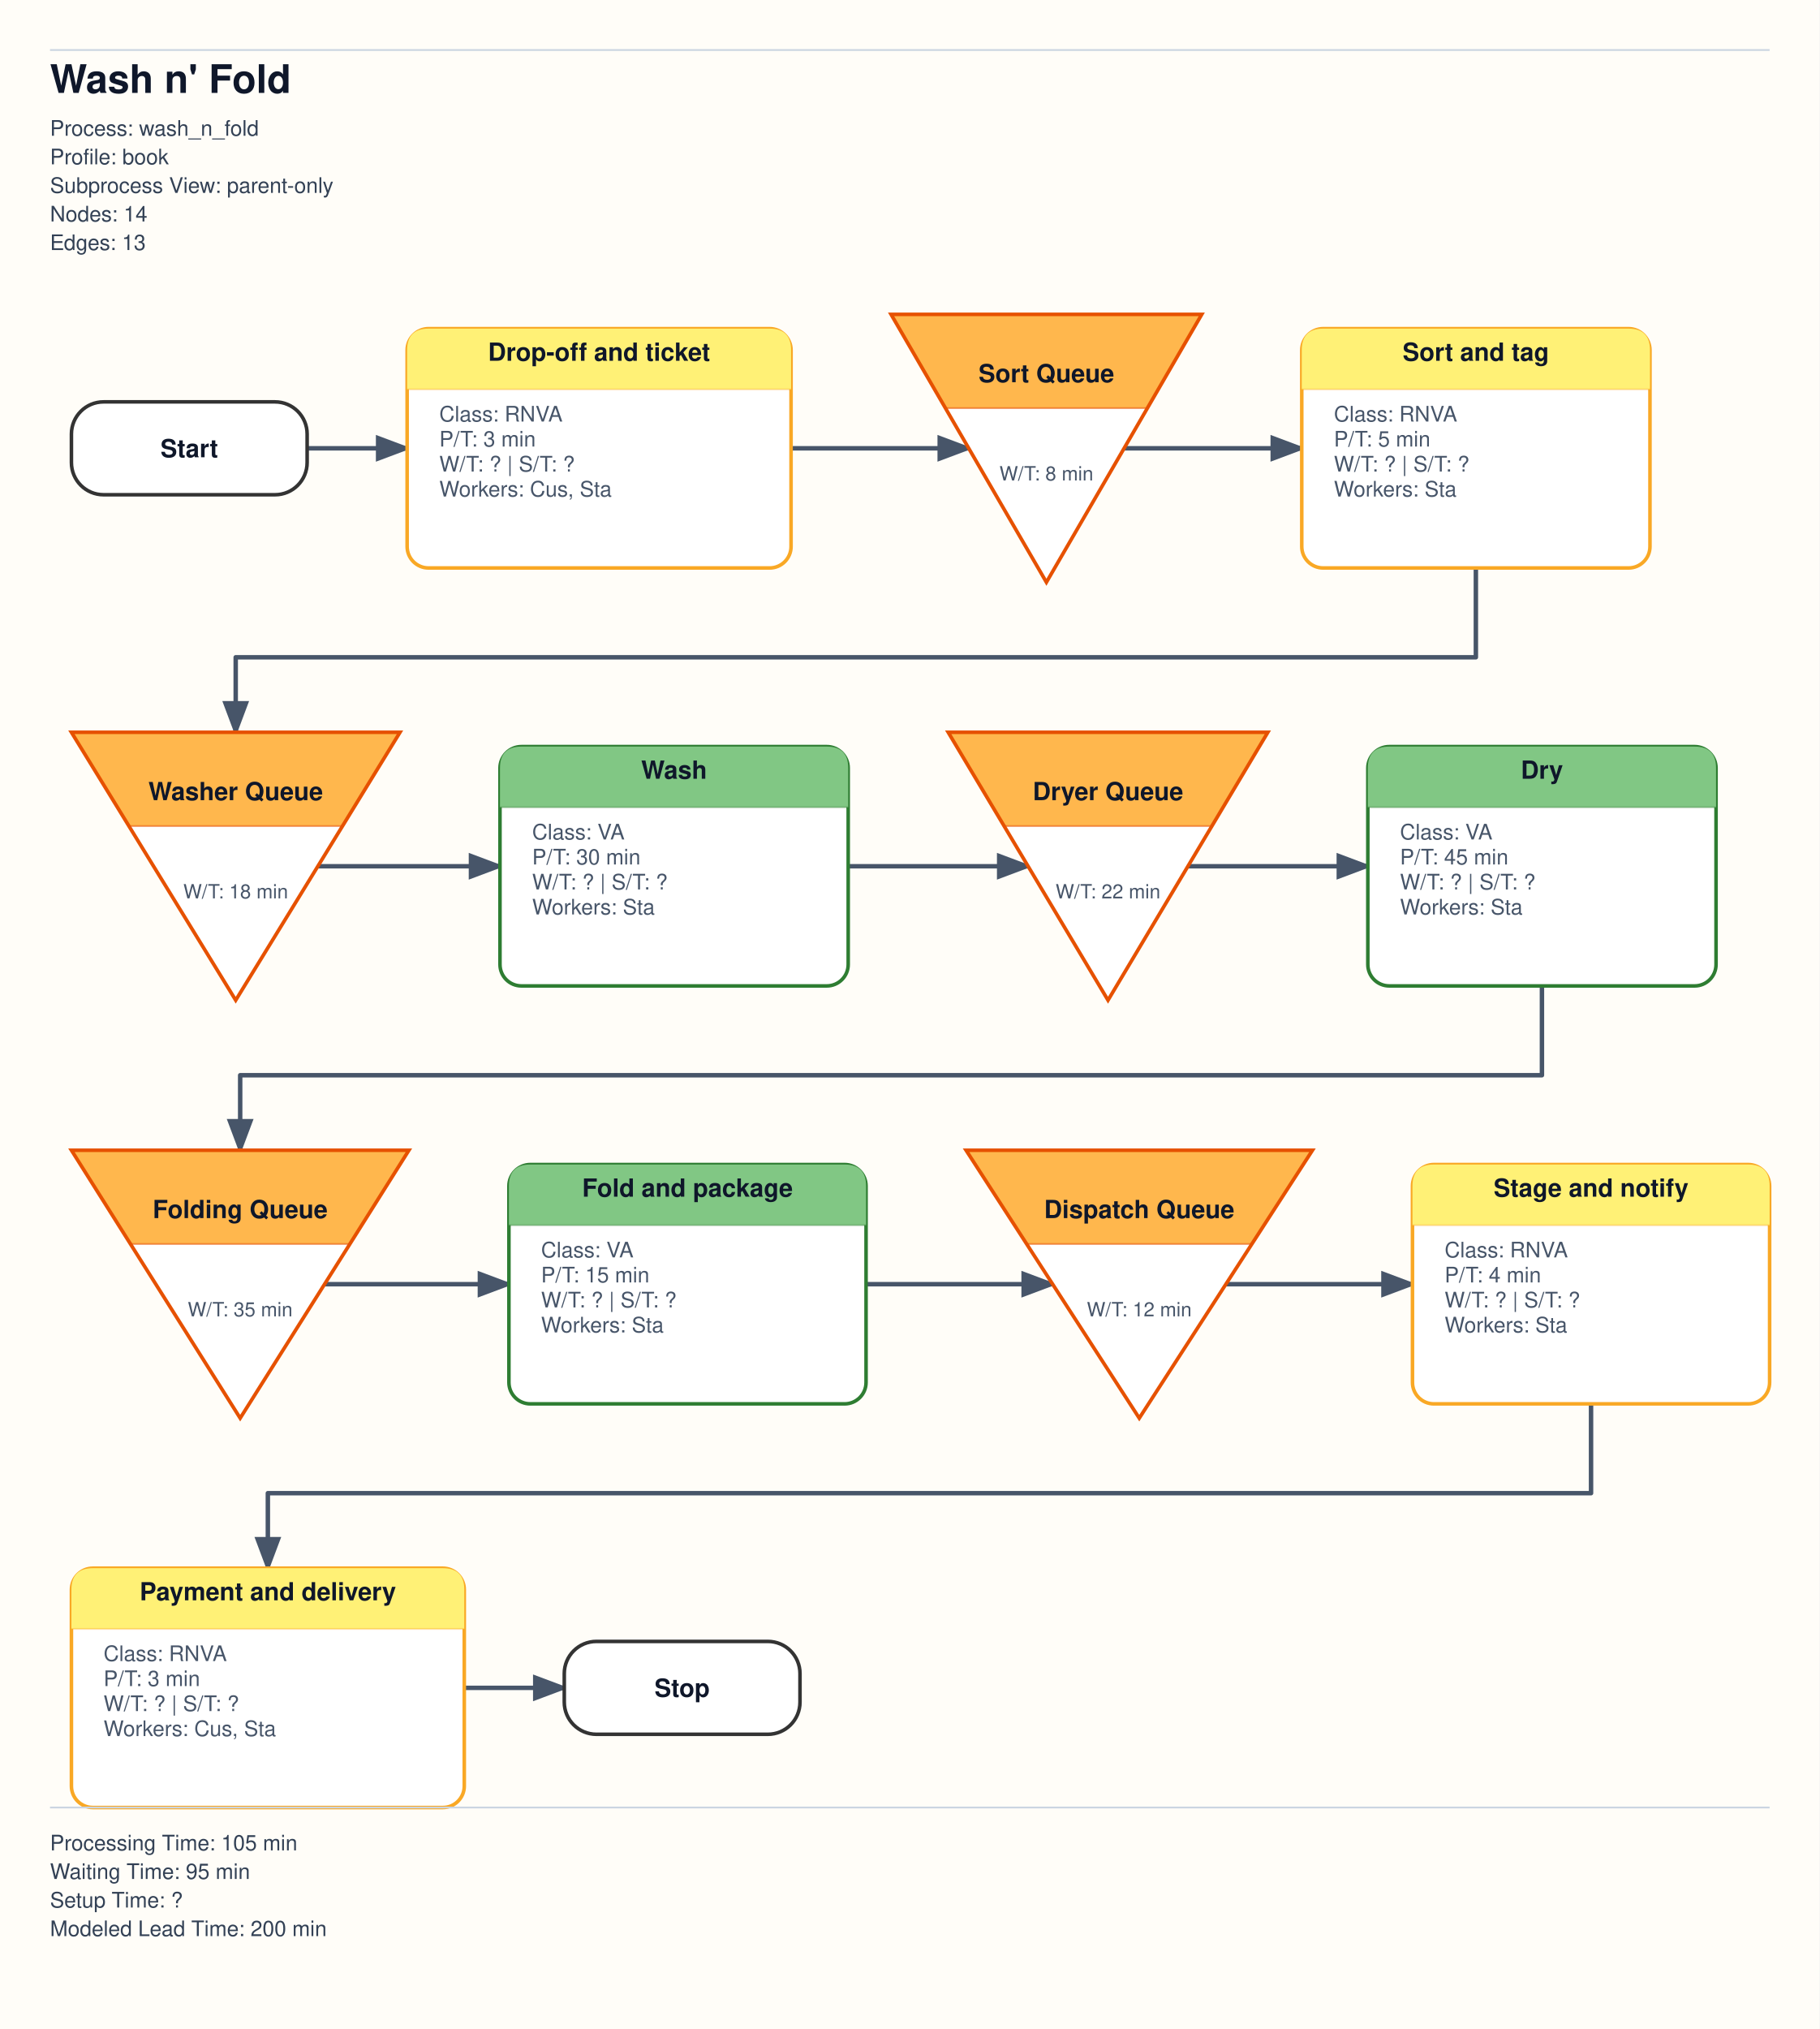
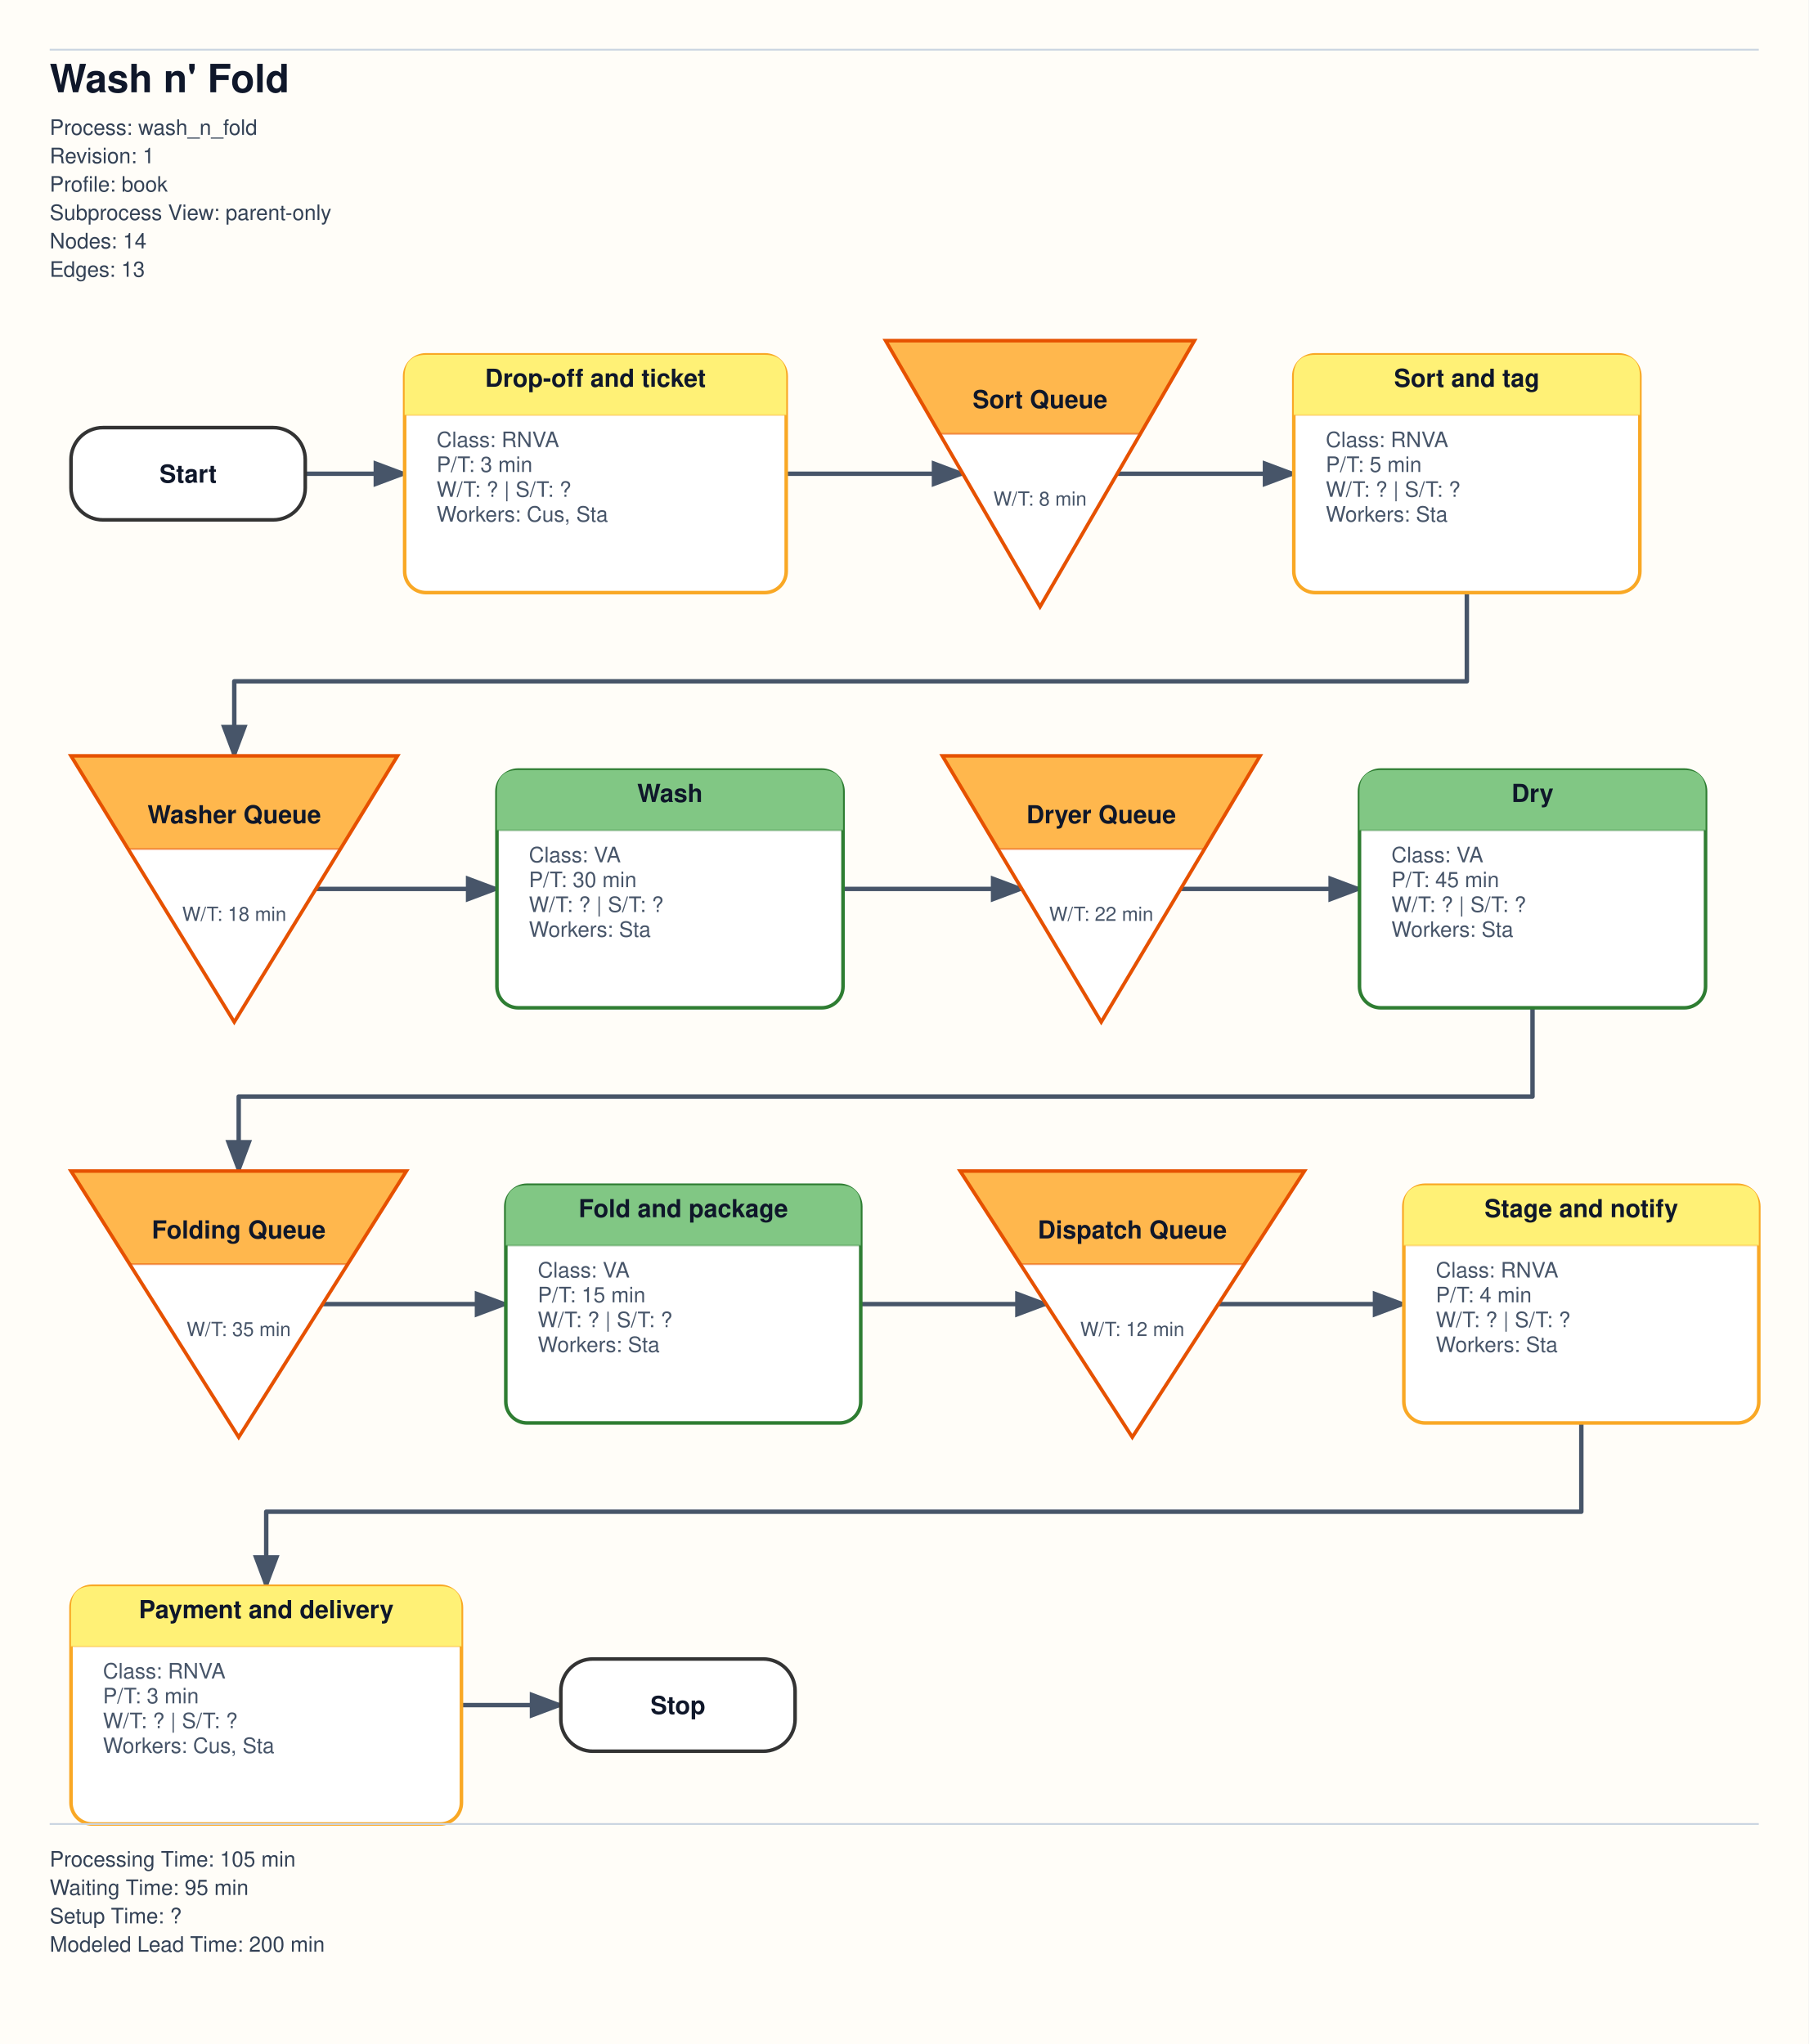
- <svg xmlns="http://www.w3.org/2000/svg" width="1019" height="1136" viewBox="0 0 1019 1136" data-flo-artifact-kind="svg" data-flo-backend="svg" data-flo-diagram="sppm" data-flo-layout-engine="elk" role="img" aria-labelledby="flo-svg-title flo-svg-description" data-sppm-publication-page-id="main-p1">
+ <svg xmlns="http://www.w3.org/2000/svg" width="1019" height="1152" viewBox="0 0 1019 1152" data-flo-artifact-kind="svg" data-flo-backend="svg" data-flo-diagram="sppm" data-flo-layout-engine="elk" role="img" aria-labelledby="flo-svg-title flo-svg-description" data-sppm-publication-page-id="main-p1">
  <defs>
    <marker id="flo-sppm-arrow" markerWidth="8" markerHeight="6" refX="7" refY="3" orient="auto" markerUnits="strokeWidth">
      <path d="M0,0 L8,3 L0,6 z" fill="#475569" />
    </marker>
    <marker id="flo-sppm-rework-arrow" markerWidth="8" markerHeight="6" refX="7" refY="3" orient="auto" markerUnits="strokeWidth">
      <path d="M0,0 L8,3 L0,6 z" fill="#b91c1c" />
    </marker>
  </defs>
  <rect width="100%" height="100%" fill="#fffdf8" />
  <g data-sppm-publication-band="header">
    <line x1="28.0" y1="28.0" x2="991.0" y2="28.0" stroke="#cbd5e1" stroke-width="1" />
    <text x="28.0" y="52.0" font-family="Helvetica" font-size="22" font-weight="700" fill="#0f172a">Wash n' Fold</text>
    <text x="28.0" y="76.0" font-family="Helvetica" font-size="12" fill="#334155">Process: wash_n_fold</text>
-     <text x="28.0" y="92.0" font-family="Helvetica" font-size="12" fill="#334155">Profile: book</text>
-     <text x="28.0" y="108.0" font-family="Helvetica" font-size="12" fill="#334155">Subprocess View: parent-only</text>
-     <text x="28.0" y="124.0" font-family="Helvetica" font-size="12" fill="#334155">Nodes: 14</text>
-     <text x="28.0" y="140.0" font-family="Helvetica" font-size="12" fill="#334155">Edges: 13</text>
+     <text x="28.0" y="92.0" font-family="Helvetica" font-size="12" fill="#334155">Revision: 1</text>
+     <text x="28.0" y="108.0" font-family="Helvetica" font-size="12" fill="#334155">Profile: book</text>
+     <text x="28.0" y="124.0" font-family="Helvetica" font-size="12" fill="#334155">Subprocess View: parent-only</text>
+     <text x="28.0" y="140.0" font-family="Helvetica" font-size="12" fill="#334155">Nodes: 14</text>
+     <text x="28.0" y="156.0" font-family="Helvetica" font-size="12" fill="#334155">Edges: 13</text>
  </g>
-   <g transform="translate(28.0,164.0)">
+   <g transform="translate(28.0,180.0)">
    <g data-edge-source="dropoff" data-edge-target="sort_tag_wait_queue" data-edge-kind="direct">
      <polyline points="415.0,87.0 514.5,87.0" fill="none" stroke="#475569" stroke-width="2.5" stroke-linecap="round" stroke-linejoin="round" marker-end="url(#flo-sppm-arrow)" />
    </g>
    <g data-edge-source="dry" data-edge-target="fold_package_wait_queue" data-edge-kind="direct">
      <polyline points="835.5,388.0 835.5,438.0 106.5,438.0 106.5,480.0" fill="none" stroke="#475569" stroke-width="2.5" stroke-linecap="round" stroke-linejoin="round" marker-end="url(#flo-sppm-arrow)" />
    </g>
    <g data-edge-source="dry_wait_queue" data-edge-target="dry" data-edge-kind="direct">
      <polyline points="637.2,321.0 738.0,321.0" fill="none" stroke="#475569" stroke-width="2.5" stroke-linecap="round" stroke-linejoin="round" marker-end="url(#flo-sppm-arrow)" />
    </g>
    <g data-edge-source="fold_package" data-edge-target="stage_notify_wait_queue" data-edge-kind="direct">
      <polyline points="457.0,555.0 561.5,555.0" fill="none" stroke="#475569" stroke-width="2.5" stroke-linecap="round" stroke-linejoin="round" marker-end="url(#flo-sppm-arrow)" />
    </g>
    <g data-edge-source="fold_package_wait_queue" data-edge-target="fold_package" data-edge-kind="direct">
      <polyline points="153.8,555.0 257.0,555.0" fill="none" stroke="#475569" stroke-width="2.5" stroke-linecap="round" stroke-linejoin="round" marker-end="url(#flo-sppm-arrow)" />
    </g>
    <g data-edge-source="payment_delivery" data-edge-target="end" data-edge-kind="direct">
      <polyline points="232.0,781.0 288.0,781.0" fill="none" stroke="#475569" stroke-width="2.5" stroke-linecap="round" stroke-linejoin="round" marker-end="url(#flo-sppm-arrow)" />
    </g>
    <g data-edge-source="sort_tag" data-edge-target="wash_wait_queue" data-edge-kind="direct">
      <polyline points="798.5,154.0 798.5,204.0 104.0,204.0 104.0,246.0" fill="none" stroke="#475569" stroke-width="2.5" stroke-linecap="round" stroke-linejoin="round" marker-end="url(#flo-sppm-arrow)" />
    </g>
    <g data-edge-source="sort_tag_wait_queue" data-edge-target="sort_tag" data-edge-kind="direct">
      <polyline points="601.5,87.0 701.0,87.0" fill="none" stroke="#475569" stroke-width="2.5" stroke-linecap="round" stroke-linejoin="round" marker-end="url(#flo-sppm-arrow)" />
    </g>
    <g data-edge-source="stage_notify" data-edge-target="payment_delivery" data-edge-kind="direct">
      <polyline points="863.0,622.0 863.0,672.0 122.0,672.0 122.0,714.0" fill="none" stroke="#475569" stroke-width="2.5" stroke-linecap="round" stroke-linejoin="round" marker-end="url(#flo-sppm-arrow)" />
    </g>
    <g data-edge-source="stage_notify_wait_queue" data-edge-target="stage_notify" data-edge-kind="direct">
      <polyline points="658.5,555.0 763.0,555.0" fill="none" stroke="#475569" stroke-width="2.5" stroke-linecap="round" stroke-linejoin="round" marker-end="url(#flo-sppm-arrow)" />
    </g>
    <g data-edge-source="start" data-edge-target="dropoff" data-edge-kind="direct">
      <polyline points="144.0,87.0 200.0,87.0" fill="none" stroke="#475569" stroke-width="2.5" stroke-linecap="round" stroke-linejoin="round" marker-end="url(#flo-sppm-arrow)" />
    </g>
    <g data-edge-source="wash" data-edge-target="dry_wait_queue" data-edge-kind="direct">
      <polyline points="447.0,321.0 547.8,321.0" fill="none" stroke="#475569" stroke-width="2.5" stroke-linecap="round" stroke-linejoin="round" marker-end="url(#flo-sppm-arrow)" />
    </g>
    <g data-edge-source="wash_wait_queue" data-edge-target="wash" data-edge-kind="direct">
      <polyline points="150.0,321.0 252.0,321.0" fill="none" stroke="#475569" stroke-width="2.5" stroke-linecap="round" stroke-linejoin="round" marker-end="url(#flo-sppm-arrow)" />
    </g>
    <g data-node-id="start" data-node-kind="start">
      <rect x="12.0" y="61.0" width="132.0" height="52.0" rx="18" fill="#FFFFFF" stroke="#333333" stroke-width="2" />
      <text x="78.0" y="92.0" text-anchor="middle" font-family="Helvetica" font-size="14" font-weight="600" fill="#0f172a">Start</text>
    </g>
    <g data-node-id="dropoff" data-node-kind="task">
      <rect x="200.0" y="20.0" width="215.0" height="134.0" rx="12" fill="white" stroke="#F9A825" stroke-width="2" />
      <path data-node-header="top-rounded" d="M 212.0 20.0 L 403.0 20.0 Q 415.0 20.0 415.0 32.0 L 415.0 54.0 L 200.0 54.0 L 200.0 32.0 Q 200.0 20.0 212.0 20.0 Z" fill="#FFF176" stroke="none" />
      <line x1="200.0" y1="54.0" x2="415.0" y2="54.0" stroke="#F9A825" stroke-width="1" opacity="0.35" />
      <text x="307.5" y="38.0" text-anchor="middle" font-family="Helvetica" font-size="14" font-weight="600" fill="#0f172a">Drop-off and ticket</text>
      <text x="218.0" y="72.0" text-anchor="start" font-family="Helvetica" font-size="12" font-weight="400" fill="#475569">Class: RNVA</text>
      <text x="218.0" y="86.0" text-anchor="start" font-family="Helvetica" font-size="12" font-weight="400" fill="#475569">P/T: 3 min</text>
      <text x="218.0" y="100.0" text-anchor="start" font-family="Helvetica" font-size="12" font-weight="400" fill="#475569">W/T: ? | S/T: ?</text>
      <text x="218.0" y="114.0" text-anchor="start" font-family="Helvetica" font-size="12" font-weight="400" fill="#475569">Workers: Cus, Sta</text>
    </g>
    <g data-node-id="sort_tag_wait_queue" data-node-kind="queue">
      <polygon data-node-queue-body="true" points="471.0,12.0 645.0,12.0 558.0,162.0" fill="#FFFFFF" stroke="none" />
      <polygon data-node-queue-color-band="true" points="471.0,12.0 645.0,12.0 614.5,64.5 501.4,64.5" fill="#FFB74D" stroke="none" />
      <line data-node-queue-divider="true" x1="501.4" y1="64.5" x2="614.5" y2="64.5" stroke="#E65100" stroke-width="1" opacity="0.55" />
      <polygon data-node-queue-outline="true" points="471.0,12.0 645.0,12.0 558.0,162.0" fill="none" stroke="#E65100" stroke-width="2" />
      <text x="558.0" y="50.0" text-anchor="middle" font-family="Helvetica" font-size="14" font-weight="600" fill="#0f172a">Sort Queue</text>
      <text x="558.0" y="105.0" text-anchor="middle" font-family="Helvetica" font-size="11" font-weight="400" fill="#475569">W/T: 8 min</text>
    </g>
    <g data-node-id="sort_tag" data-node-kind="task">
      <rect x="701.0" y="20.0" width="195.0" height="134.0" rx="12" fill="white" stroke="#F9A825" stroke-width="2" />
      <path data-node-header="top-rounded" d="M 713.0 20.0 L 884.0 20.0 Q 896.0 20.0 896.0 32.0 L 896.0 54.0 L 701.0 54.0 L 701.0 32.0 Q 701.0 20.0 713.0 20.0 Z" fill="#FFF176" stroke="none" />
      <line x1="701.0" y1="54.0" x2="896.0" y2="54.0" stroke="#F9A825" stroke-width="1" opacity="0.35" />
      <text x="798.5" y="38.0" text-anchor="middle" font-family="Helvetica" font-size="14" font-weight="600" fill="#0f172a">Sort and tag</text>
      <text x="719.0" y="72.0" text-anchor="start" font-family="Helvetica" font-size="12" font-weight="400" fill="#475569">Class: RNVA</text>
      <text x="719.0" y="86.0" text-anchor="start" font-family="Helvetica" font-size="12" font-weight="400" fill="#475569">P/T: 5 min</text>
      <text x="719.0" y="100.0" text-anchor="start" font-family="Helvetica" font-size="12" font-weight="400" fill="#475569">W/T: ? | S/T: ?</text>
      <text x="719.0" y="114.0" text-anchor="start" font-family="Helvetica" font-size="12" font-weight="400" fill="#475569">Workers: Sta</text>
    </g>
    <g data-node-id="wash_wait_queue" data-node-kind="queue">
      <polygon data-node-queue-body="true" points="12.0,246.0 196.0,246.0 104.0,396.0" fill="#FFFFFF" stroke="none" />
      <polygon data-node-queue-color-band="true" points="12.0,246.0 196.0,246.0 163.8,298.5 44.2,298.5" fill="#FFB74D" stroke="none" />
      <line data-node-queue-divider="true" x1="44.2" y1="298.5" x2="163.8" y2="298.5" stroke="#E65100" stroke-width="1" opacity="0.55" />
      <polygon data-node-queue-outline="true" points="12.0,246.0 196.0,246.0 104.0,396.0" fill="none" stroke="#E65100" stroke-width="2" />
      <text x="104.0" y="284.0" text-anchor="middle" font-family="Helvetica" font-size="14" font-weight="600" fill="#0f172a">Washer Queue</text>
      <text x="104.0" y="339.0" text-anchor="middle" font-family="Helvetica" font-size="11" font-weight="400" fill="#475569">W/T: 18 min</text>
    </g>
    <g data-node-id="wash" data-node-kind="task">
      <rect x="252.0" y="254.0" width="195.0" height="134.0" rx="12" fill="white" stroke="#2E7D32" stroke-width="2" />
      <path data-node-header="top-rounded" d="M 264.0 254.0 L 435.0 254.0 Q 447.0 254.0 447.0 266.0 L 447.0 288.0 L 252.0 288.0 L 252.0 266.0 Q 252.0 254.0 264.0 254.0 Z" fill="#81C784" stroke="none" />
      <line x1="252.0" y1="288.0" x2="447.0" y2="288.0" stroke="#2E7D32" stroke-width="1" opacity="0.35" />
      <text x="349.5" y="272.0" text-anchor="middle" font-family="Helvetica" font-size="14" font-weight="600" fill="#0f172a">Wash</text>
      <text x="270.0" y="306.0" text-anchor="start" font-family="Helvetica" font-size="12" font-weight="400" fill="#475569">Class: VA</text>
      <text x="270.0" y="320.0" text-anchor="start" font-family="Helvetica" font-size="12" font-weight="400" fill="#475569">P/T: 30 min</text>
      <text x="270.0" y="334.0" text-anchor="start" font-family="Helvetica" font-size="12" font-weight="400" fill="#475569">W/T: ? | S/T: ?</text>
      <text x="270.0" y="348.0" text-anchor="start" font-family="Helvetica" font-size="12" font-weight="400" fill="#475569">Workers: Sta</text>
    </g>
    <g data-node-id="dry_wait_queue" data-node-kind="queue">
      <polygon data-node-queue-body="true" points="503.0,246.0 682.0,246.0 592.5,396.0" fill="#FFFFFF" stroke="none" />
      <polygon data-node-queue-color-band="true" points="503.0,246.0 682.0,246.0 650.7,298.5 534.3,298.5" fill="#FFB74D" stroke="none" />
      <line data-node-queue-divider="true" x1="534.3" y1="298.5" x2="650.7" y2="298.5" stroke="#E65100" stroke-width="1" opacity="0.55" />
      <polygon data-node-queue-outline="true" points="503.0,246.0 682.0,246.0 592.5,396.0" fill="none" stroke="#E65100" stroke-width="2" />
      <text x="592.5" y="284.0" text-anchor="middle" font-family="Helvetica" font-size="14" font-weight="600" fill="#0f172a">Dryer Queue</text>
      <text x="592.5" y="339.0" text-anchor="middle" font-family="Helvetica" font-size="11" font-weight="400" fill="#475569">W/T: 22 min</text>
    </g>
    <g data-node-id="dry" data-node-kind="task">
      <rect x="738.0" y="254.0" width="195.0" height="134.0" rx="12" fill="white" stroke="#2E7D32" stroke-width="2" />
      <path data-node-header="top-rounded" d="M 750.0 254.0 L 921.0 254.0 Q 933.0 254.0 933.0 266.0 L 933.0 288.0 L 738.0 288.0 L 738.0 266.0 Q 738.0 254.0 750.0 254.0 Z" fill="#81C784" stroke="none" />
      <line x1="738.0" y1="288.0" x2="933.0" y2="288.0" stroke="#2E7D32" stroke-width="1" opacity="0.35" />
      <text x="835.5" y="272.0" text-anchor="middle" font-family="Helvetica" font-size="14" font-weight="600" fill="#0f172a">Dry</text>
      <text x="756.0" y="306.0" text-anchor="start" font-family="Helvetica" font-size="12" font-weight="400" fill="#475569">Class: VA</text>
      <text x="756.0" y="320.0" text-anchor="start" font-family="Helvetica" font-size="12" font-weight="400" fill="#475569">P/T: 45 min</text>
      <text x="756.0" y="334.0" text-anchor="start" font-family="Helvetica" font-size="12" font-weight="400" fill="#475569">W/T: ? | S/T: ?</text>
      <text x="756.0" y="348.0" text-anchor="start" font-family="Helvetica" font-size="12" font-weight="400" fill="#475569">Workers: Sta</text>
    </g>
    <g data-node-id="fold_package_wait_queue" data-node-kind="queue">
      <polygon data-node-queue-body="true" points="12.0,480.0 201.0,480.0 106.5,630.0" fill="#FFFFFF" stroke="none" />
      <polygon data-node-queue-color-band="true" points="12.0,480.0 201.0,480.0 167.9,532.5 45.1,532.5" fill="#FFB74D" stroke="none" />
      <line data-node-queue-divider="true" x1="45.1" y1="532.5" x2="167.9" y2="532.5" stroke="#E65100" stroke-width="1" opacity="0.55" />
      <polygon data-node-queue-outline="true" points="12.0,480.0 201.0,480.0 106.5,630.0" fill="none" stroke="#E65100" stroke-width="2" />
      <text x="106.5" y="518.0" text-anchor="middle" font-family="Helvetica" font-size="14" font-weight="600" fill="#0f172a">Folding Queue</text>
      <text x="106.5" y="573.0" text-anchor="middle" font-family="Helvetica" font-size="11" font-weight="400" fill="#475569">W/T: 35 min</text>
    </g>
    <g data-node-id="fold_package" data-node-kind="task">
      <rect x="257.0" y="488.0" width="200.0" height="134.0" rx="12" fill="white" stroke="#2E7D32" stroke-width="2" />
      <path data-node-header="top-rounded" d="M 269.0 488.0 L 445.0 488.0 Q 457.0 488.0 457.0 500.0 L 457.0 522.0 L 257.0 522.0 L 257.0 500.0 Q 257.0 488.0 269.0 488.0 Z" fill="#81C784" stroke="none" />
      <line x1="257.0" y1="522.0" x2="457.0" y2="522.0" stroke="#2E7D32" stroke-width="1" opacity="0.35" />
      <text x="357.0" y="506.0" text-anchor="middle" font-family="Helvetica" font-size="14" font-weight="600" fill="#0f172a">Fold and package</text>
      <text x="275.0" y="540.0" text-anchor="start" font-family="Helvetica" font-size="12" font-weight="400" fill="#475569">Class: VA</text>
      <text x="275.0" y="554.0" text-anchor="start" font-family="Helvetica" font-size="12" font-weight="400" fill="#475569">P/T: 15 min</text>
      <text x="275.0" y="568.0" text-anchor="start" font-family="Helvetica" font-size="12" font-weight="400" fill="#475569">W/T: ? | S/T: ?</text>
      <text x="275.0" y="582.0" text-anchor="start" font-family="Helvetica" font-size="12" font-weight="400" fill="#475569">Workers: Sta</text>
    </g>
    <g data-node-id="stage_notify_wait_queue" data-node-kind="queue">
      <polygon data-node-queue-body="true" points="513.0,480.0 707.0,480.0 610.0,630.0" fill="#FFFFFF" stroke="none" />
      <polygon data-node-queue-color-band="true" points="513.0,480.0 707.0,480.0 673.0,532.5 547.0,532.5" fill="#FFB74D" stroke="none" />
      <line data-node-queue-divider="true" x1="547.0" y1="532.5" x2="673.0" y2="532.5" stroke="#E65100" stroke-width="1" opacity="0.55" />
      <polygon data-node-queue-outline="true" points="513.0,480.0 707.0,480.0 610.0,630.0" fill="none" stroke="#E65100" stroke-width="2" />
      <text x="610.0" y="518.0" text-anchor="middle" font-family="Helvetica" font-size="14" font-weight="600" fill="#0f172a">Dispatch Queue</text>
      <text x="610.0" y="573.0" text-anchor="middle" font-family="Helvetica" font-size="11" font-weight="400" fill="#475569">W/T: 12 min</text>
    </g>
    <g data-node-id="stage_notify" data-node-kind="task">
      <rect x="763.0" y="488.0" width="200.0" height="134.0" rx="12" fill="white" stroke="#F9A825" stroke-width="2" />
      <path data-node-header="top-rounded" d="M 775.0 488.0 L 951.0 488.0 Q 963.0 488.0 963.0 500.0 L 963.0 522.0 L 763.0 522.0 L 763.0 500.0 Q 763.0 488.0 775.0 488.0 Z" fill="#FFF176" stroke="none" />
      <line x1="763.0" y1="522.0" x2="963.0" y2="522.0" stroke="#F9A825" stroke-width="1" opacity="0.35" />
      <text x="863.0" y="506.0" text-anchor="middle" font-family="Helvetica" font-size="14" font-weight="600" fill="#0f172a">Stage and notify</text>
      <text x="781.0" y="540.0" text-anchor="start" font-family="Helvetica" font-size="12" font-weight="400" fill="#475569">Class: RNVA</text>
      <text x="781.0" y="554.0" text-anchor="start" font-family="Helvetica" font-size="12" font-weight="400" fill="#475569">P/T: 4 min</text>
      <text x="781.0" y="568.0" text-anchor="start" font-family="Helvetica" font-size="12" font-weight="400" fill="#475569">W/T: ? | S/T: ?</text>
      <text x="781.0" y="582.0" text-anchor="start" font-family="Helvetica" font-size="12" font-weight="400" fill="#475569">Workers: Sta</text>
    </g>
    <g data-node-id="payment_delivery" data-node-kind="task">
      <rect x="12.0" y="714.0" width="220.0" height="134.0" rx="12" fill="white" stroke="#F9A825" stroke-width="2" />
      <path data-node-header="top-rounded" d="M 24.0 714.0 L 220.0 714.0 Q 232.0 714.0 232.0 726.0 L 232.0 748.0 L 12.0 748.0 L 12.0 726.0 Q 12.0 714.0 24.0 714.0 Z" fill="#FFF176" stroke="none" />
      <line x1="12.0" y1="748.0" x2="232.0" y2="748.0" stroke="#F9A825" stroke-width="1" opacity="0.35" />
      <text x="122.0" y="732.0" text-anchor="middle" font-family="Helvetica" font-size="14" font-weight="600" fill="#0f172a">Payment and delivery</text>
      <text x="30.0" y="766.0" text-anchor="start" font-family="Helvetica" font-size="12" font-weight="400" fill="#475569">Class: RNVA</text>
      <text x="30.0" y="780.0" text-anchor="start" font-family="Helvetica" font-size="12" font-weight="400" fill="#475569">P/T: 3 min</text>
      <text x="30.0" y="794.0" text-anchor="start" font-family="Helvetica" font-size="12" font-weight="400" fill="#475569">W/T: ? | S/T: ?</text>
      <text x="30.0" y="808.0" text-anchor="start" font-family="Helvetica" font-size="12" font-weight="400" fill="#475569">Workers: Cus, Sta</text>
    </g>
    <g data-node-id="end" data-node-kind="end">
      <rect x="288.0" y="755.0" width="132.0" height="52.0" rx="18" fill="#FFFFFF" stroke="#333333" stroke-width="2" />
      <text x="354.0" y="786.0" text-anchor="middle" font-family="Helvetica" font-size="14" font-weight="600" fill="#0f172a">Stop</text>
    </g>
  </g>
  <g data-sppm-publication-band="footer">
-     <line x1="28.0" y1="1012.0" x2="991.0" y2="1012.0" stroke="#cbd5e1" stroke-width="1" />
-     <text x="28.0" y="1036.0" font-family="Helvetica" font-size="12" fill="#334155">Processing Time: 105 min</text>
-     <text x="28.0" y="1052.0" font-family="Helvetica" font-size="12" fill="#334155">Waiting Time: 95 min</text>
-     <text x="28.0" y="1068.0" font-family="Helvetica" font-size="12" fill="#334155">Setup Time: ?</text>
-     <text x="28.0" y="1084.0" font-family="Helvetica" font-size="12" fill="#334155">Modeled Lead Time: 200 min</text>
+     <line x1="28.0" y1="1028.0" x2="991.0" y2="1028.0" stroke="#cbd5e1" stroke-width="1" />
+     <text x="28.0" y="1052.0" font-family="Helvetica" font-size="12" fill="#334155">Processing Time: 105 min</text>
+     <text x="28.0" y="1068.0" font-family="Helvetica" font-size="12" fill="#334155">Waiting Time: 95 min</text>
+     <text x="28.0" y="1084.0" font-family="Helvetica" font-size="12" fill="#334155">Setup Time: ?</text>
+     <text x="28.0" y="1100.0" font-family="Helvetica" font-size="12" fill="#334155">Modeled Lead Time: 200 min</text>
  </g>
</svg>
